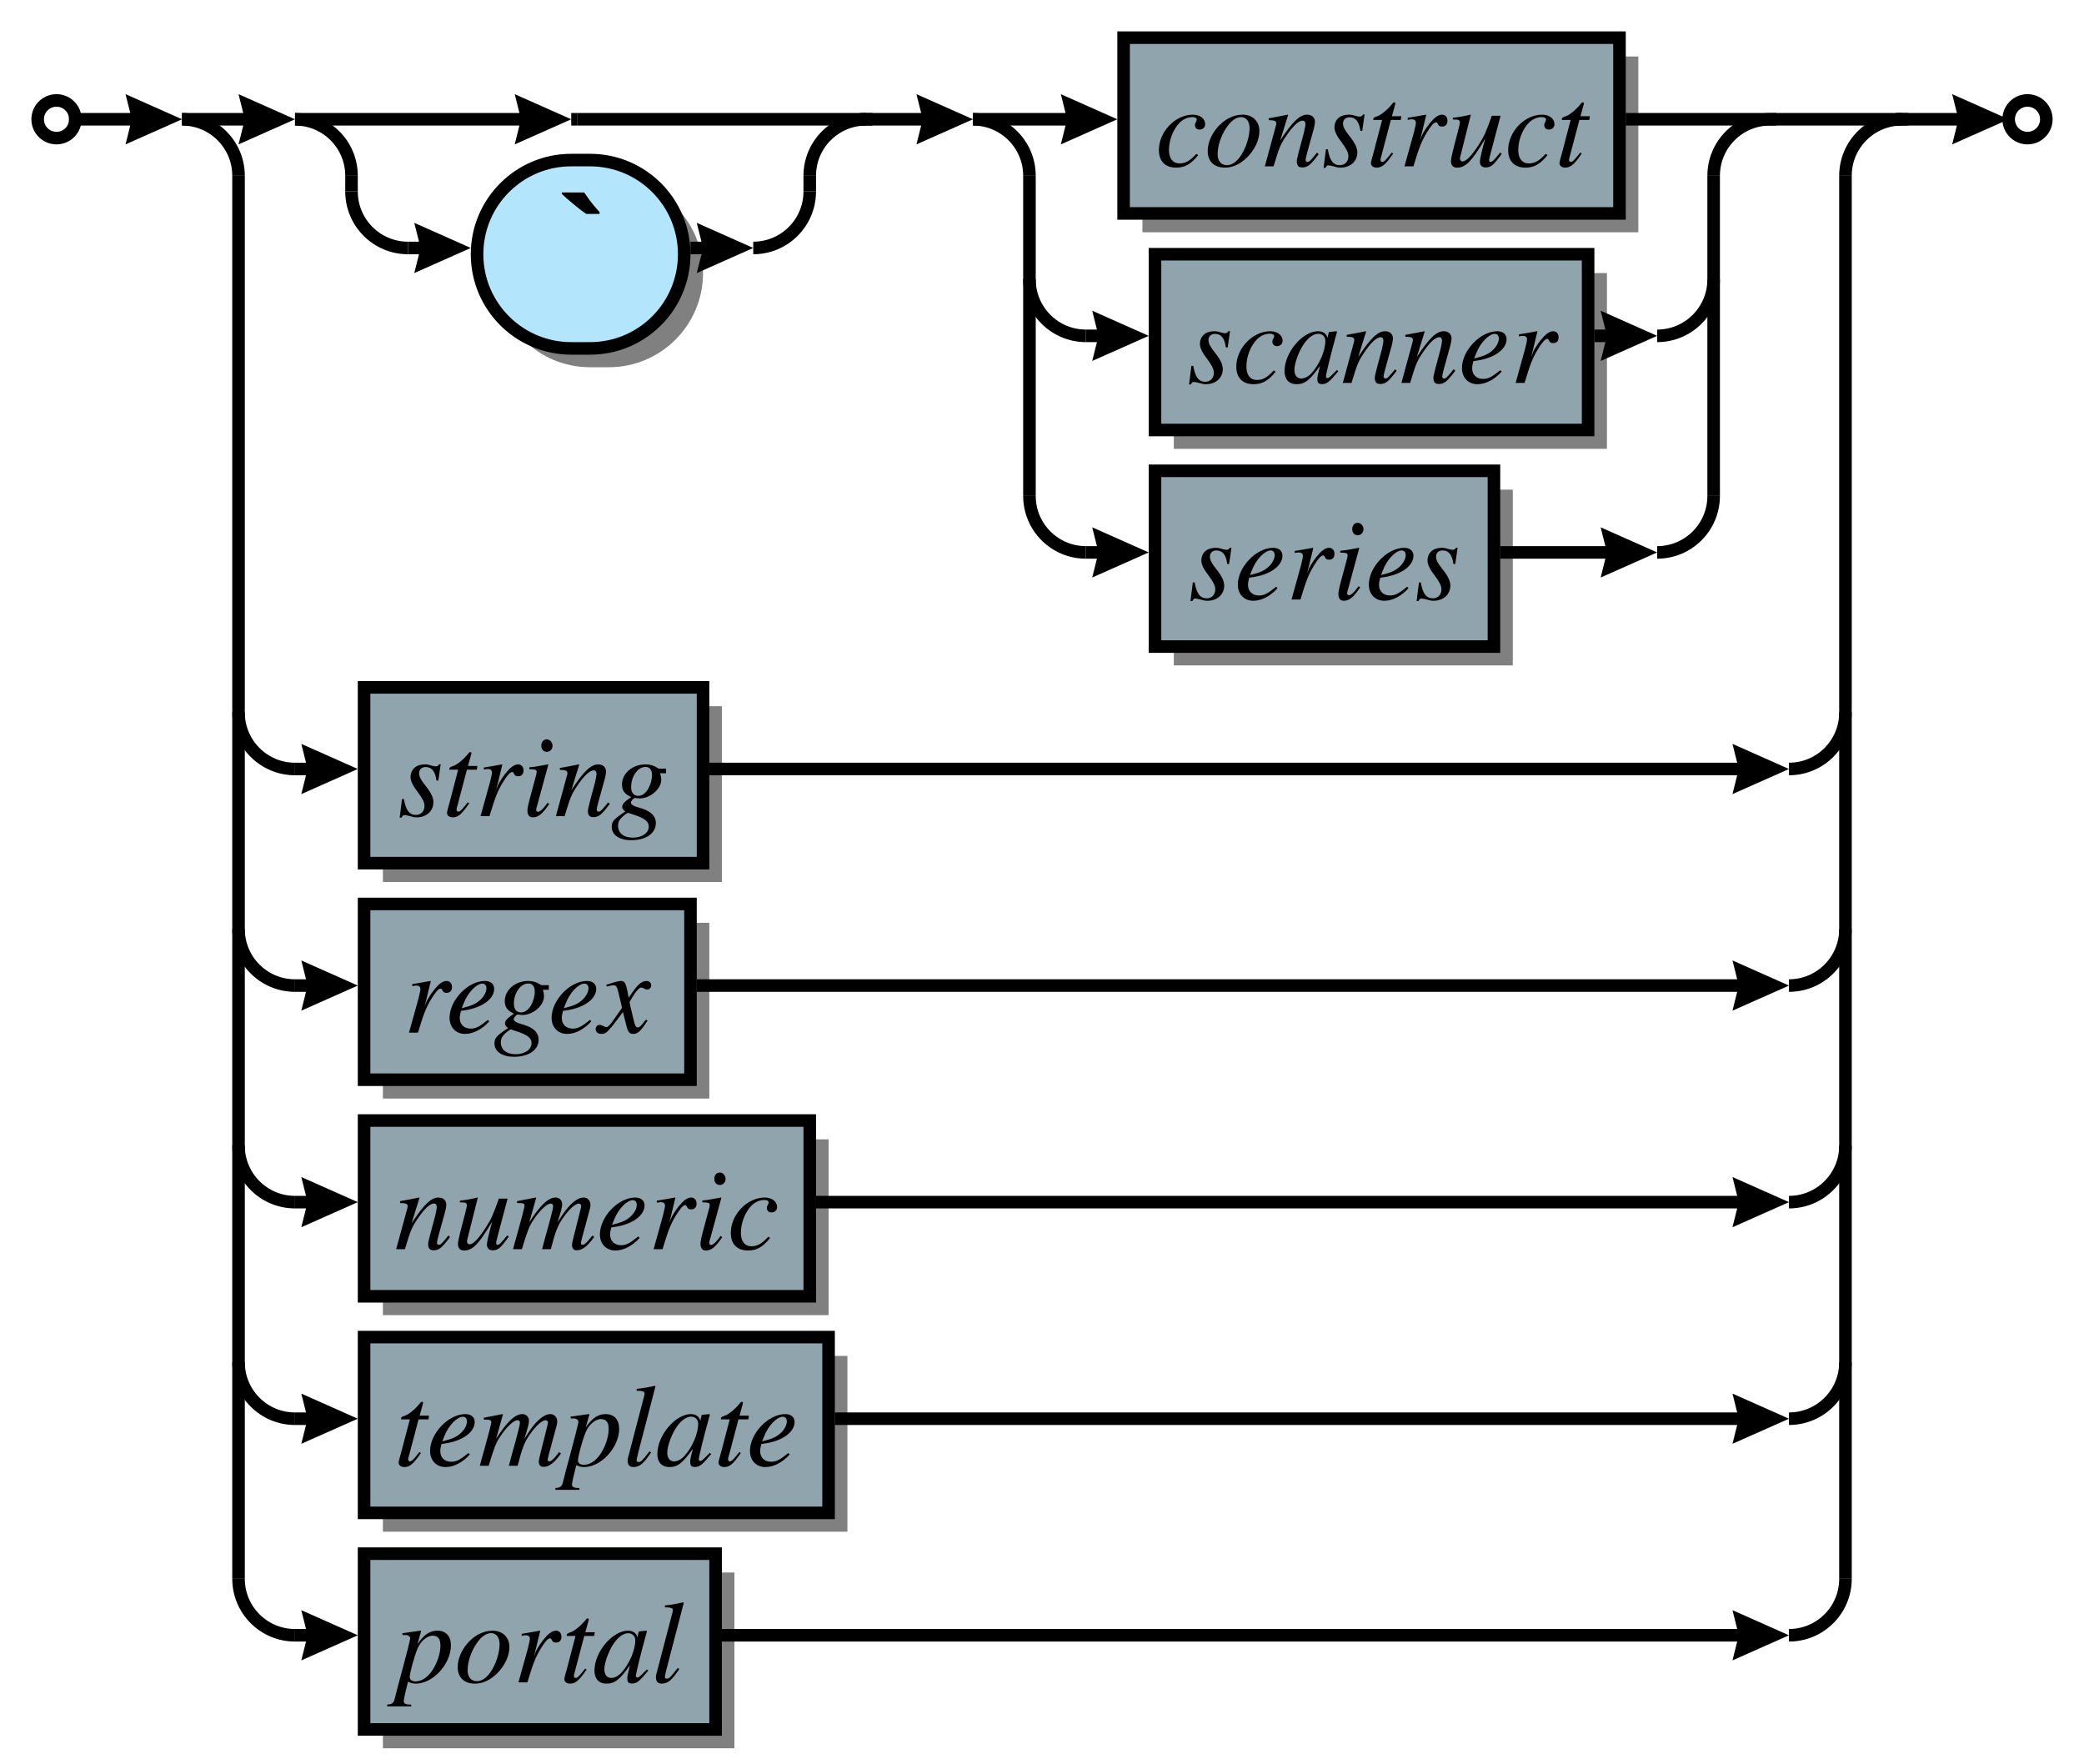
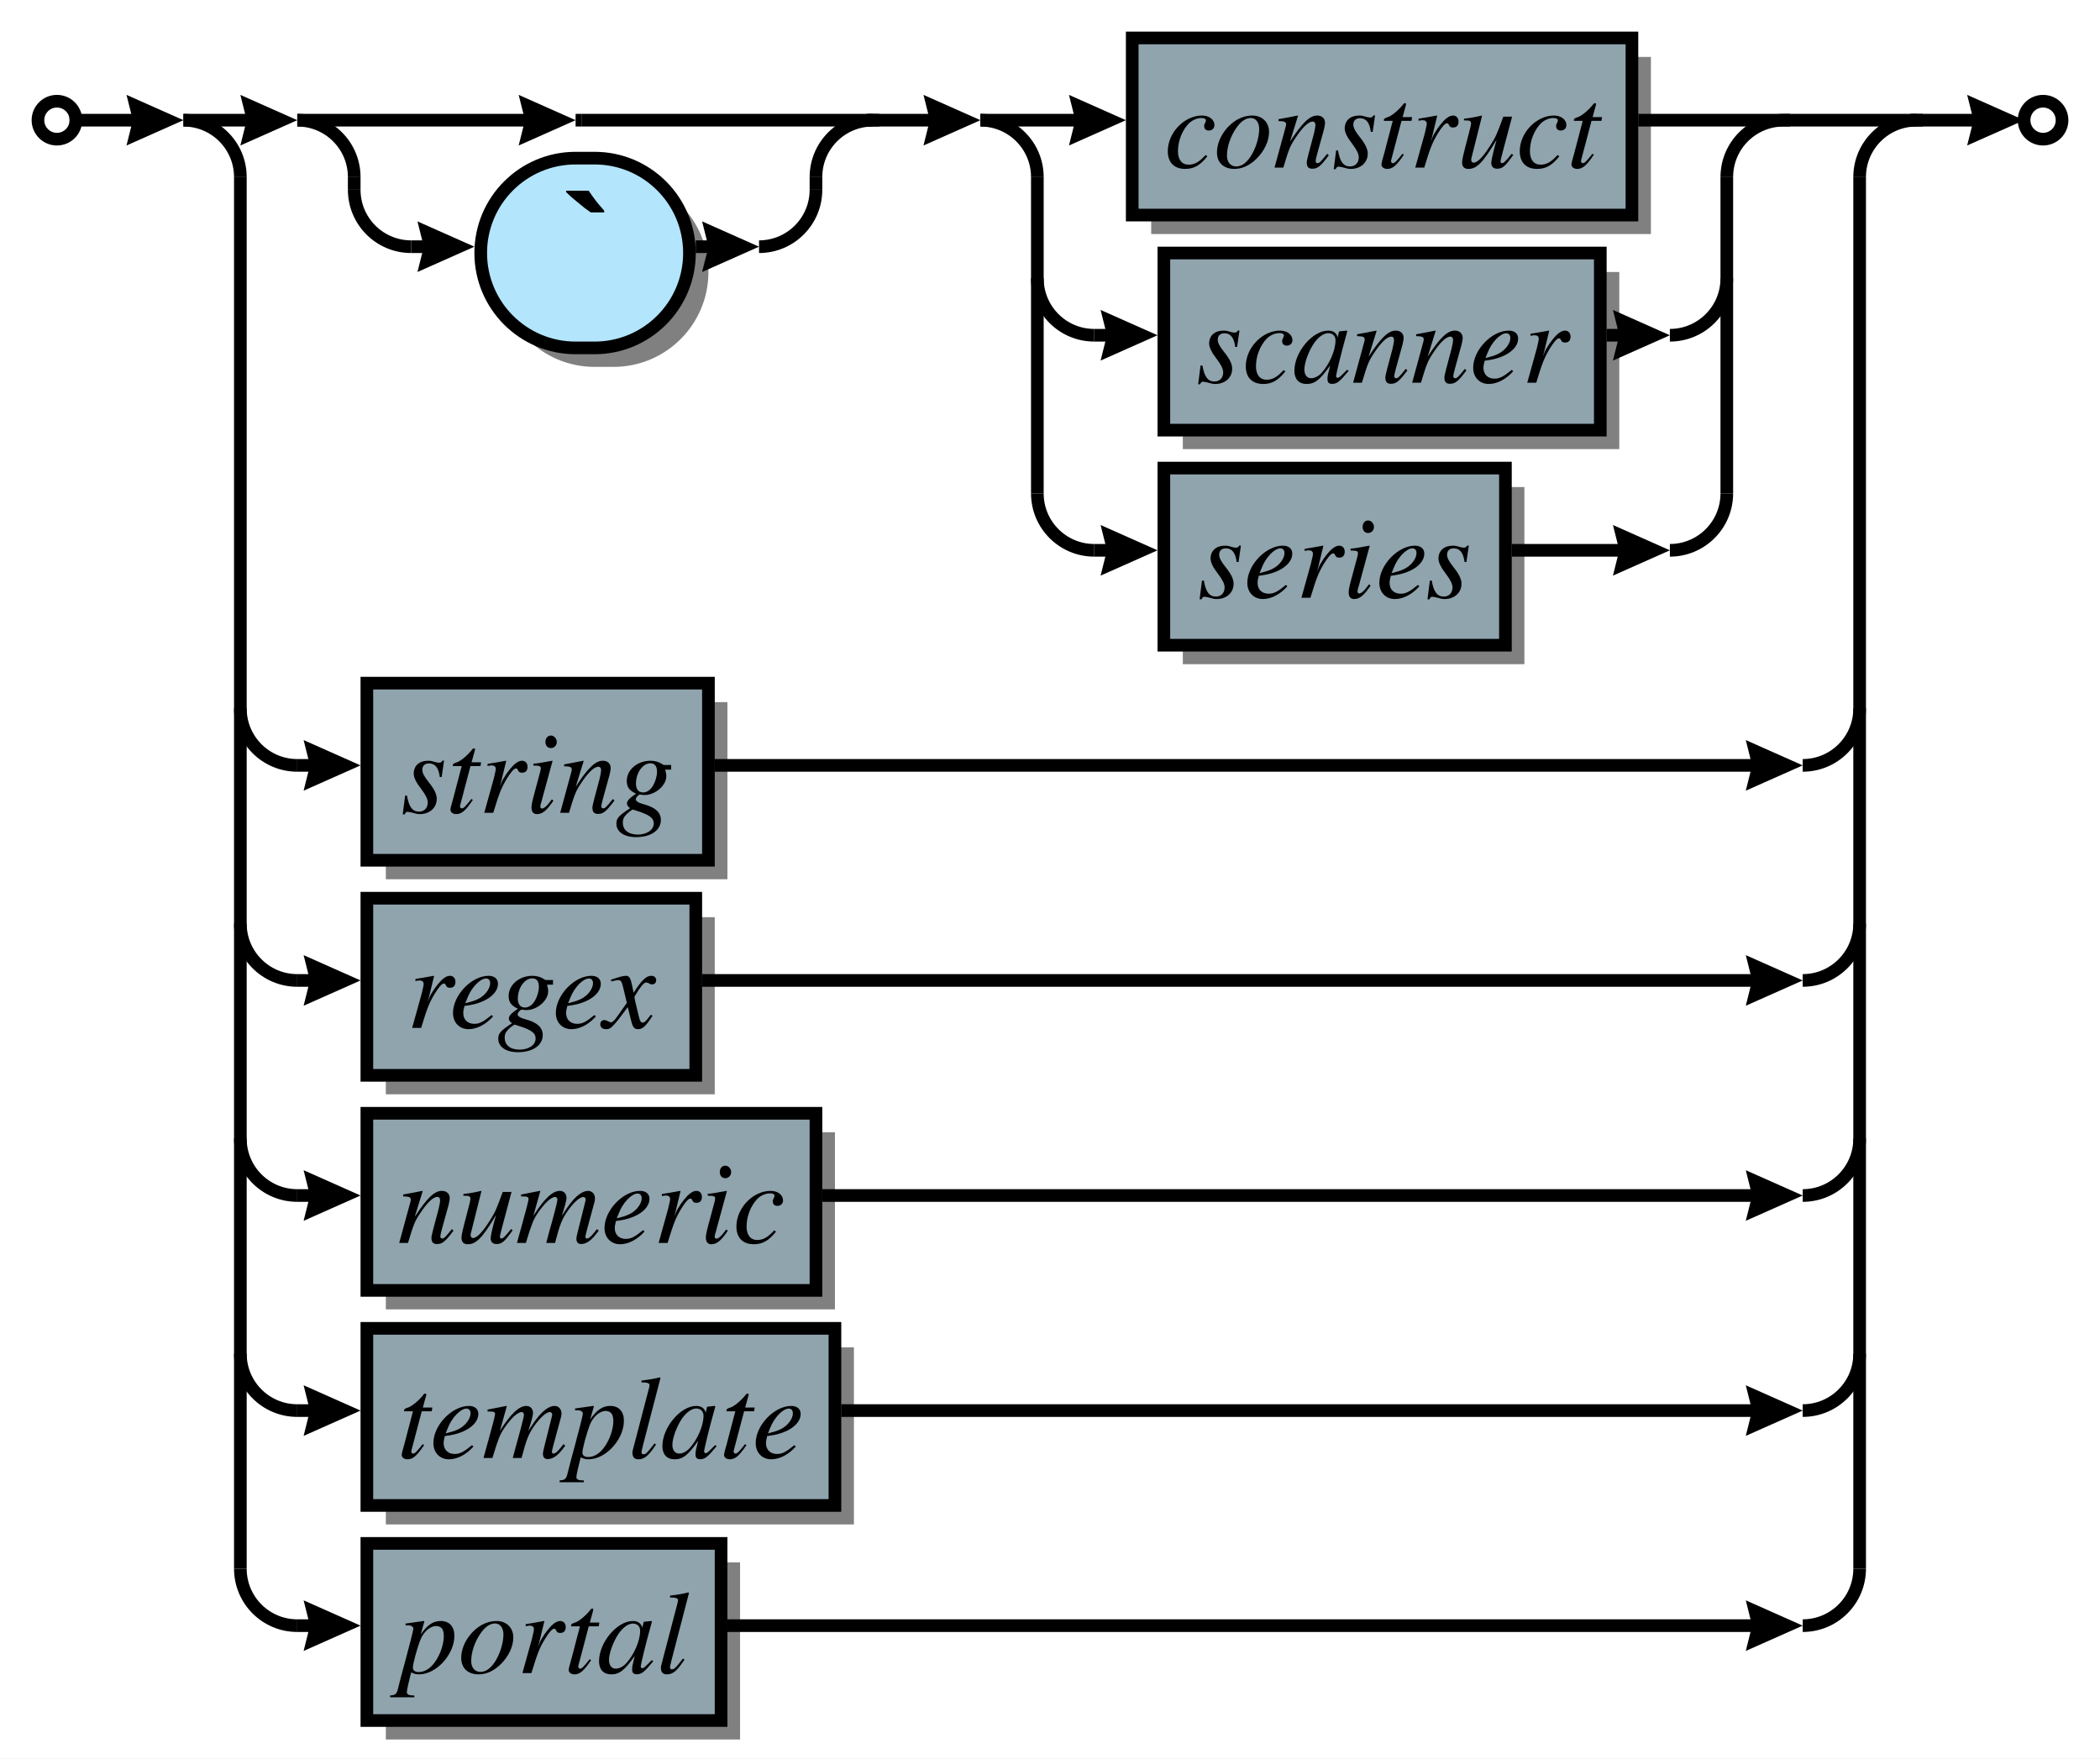
- <svg xmlns="http://www.w3.org/2000/svg" xml:space="preserve" width="332" height="281" version="1.1">
+ <svg xmlns="http://www.w3.org/2000/svg" xml:space="preserve" width="332" height="278" version="1.1">
  <style type="text/css">

+ .box_font {fill:#000000; text-anchor:middle;
+     font-family:Times; font-size:14pt; font-weight:normal; font-style:italic;}
+ .title_font {fill:#000000; text-anchor:middle;
+     font-family:Sans; font-size:22pt; font-weight:bold; font-style:normal;}
.bubble_font {fill:#000000; text-anchor:middle;
    font-family:Sans; font-size:14pt; font-weight:bold; font-style:normal;}
.token_font {fill:#000000; text-anchor:middle;
    font-family:Sans; font-size:16pt; font-weight:bold; font-style:normal;}
- .box_font {fill:#000000; text-anchor:middle;
-     font-family:Times; font-size:14pt; font-weight:normal; font-style:italic;}
- .title_font {fill:#000000; text-anchor:middle;
-     font-family:Sans; font-size:22pt; font-weight:bold; font-style:normal;}
.label {fill:#000;
  text-anchor:middle;
  font-size:16pt; font-weight:bold; font-family:Sans;}
.link {fill: #0D47A1;}
.link:hover {fill: #0D47A1; text-decoration:underline;}
.link:visited {fill: #4A148C;}

</style>
  <defs>
    <marker id="arrow" markerWidth="5" markerHeight="4" refX="2.5" refY="2" orient="auto" markerUnits="strokeWidth">
      <path d="M0,0 L0.5,2 L0,4 L4.5,2 z" fill="#000000" />
    </marker>
  </defs>
  <rect width="100%" height="100%" fill="white" />
-   <path d="M94.0,58.5 A15.0,15.0 0 0,1 94.0,28.5 H97.0 A15.0,15.0 0 0,1 97.0,58.5 z" fill-opacity="0.498" fill="#000000" stroke="none" />
-   <rect x="182.0" y="9.0" width="79.0" height="28.0" fill-opacity="0.498" fill="#000000" stroke="none" />
-   <rect x="187.0" y="43.5" width="69.0" height="28.0" fill-opacity="0.498" fill="#000000" stroke="none" />
-   <rect x="187.0" y="78.0" width="54.0" height="28.0" fill-opacity="0.498" fill="#000000" stroke="none" />
-   <rect x="61.0" y="112.5" width="54.0" height="28.0" fill-opacity="0.498" fill="#000000" stroke="none" />
-   <rect x="61.0" y="147.0" width="52.0" height="28.0" fill-opacity="0.498" fill="#000000" stroke="none" />
-   <rect x="61.0" y="181.5" width="71.0" height="28.0" fill-opacity="0.498" fill="#000000" stroke="none" />
-   <rect x="61.0" y="216.0" width="74.0" height="28.0" fill-opacity="0.498" fill="#000000" stroke="none" />
-   <rect x="61.0" y="250.5" width="56.0" height="28.0" fill-opacity="0.498" fill="#000000" stroke="none" />
-   <circle cx="9.0" cy="19.0" r="3.0" fill="#FFFFFF" stroke="#000000" stroke-width="2" />
+   <path d="M94.0,58.0 A15.0,15.0 0 0,1 94.0,28.0 H97.0 A15.0,15.0 0 0,1 97.0,58.0 z" stroke="none" fill-opacity="0.498" fill="#000000" />
+   <rect x="182.0" y="9.0" width="79.0" height="28.0" stroke="none" fill-opacity="0.498" fill="#000000" />
+   <rect x="187.0" y="43.0" width="69.0" height="28.0" stroke="none" fill-opacity="0.498" fill="#000000" />
+   <rect x="187.0" y="77.0" width="54.0" height="28.0" stroke="none" fill-opacity="0.498" fill="#000000" />
+   <rect x="61.0" y="111.0" width="54.0" height="28.0" stroke="none" fill-opacity="0.498" fill="#000000" />
+   <rect x="61.0" y="145.0" width="52.0" height="28.0" stroke="none" fill-opacity="0.498" fill="#000000" />
+   <rect x="61.0" y="179.0" width="71.0" height="28.0" stroke="none" fill-opacity="0.498" fill="#000000" />
+   <rect x="61.0" y="213.0" width="74.0" height="28.0" stroke="none" fill-opacity="0.498" fill="#000000" />
+   <rect x="61.0" y="247.0" width="56.0" height="28.0" stroke="none" fill-opacity="0.498" fill="#000000" />
+   <circle cx="9" cy="19.0" r="3" stroke="#000000" stroke-width="2" fill="#FFFFFF" />
  <line x1="91.0" y1="19.0" x2="92.0" y2="19.0" stroke="#000000" stroke-width="2" />
-   <path d="M91.0,55.5 A15.0,15.0 0 0,1 91.0,25.5 H94.0 A15.0,15.0 0 0,1 94.0,55.5 z" fill="#B3E5FC" stroke="#000000" stroke-width="2" />
-   <text class="token_font" x="92.5" y="47.0">`</text>
+   <path d="M91.0,55.0 A15.0,15.0 0 0,1 91.0,25.0 H94.0 A15.0,15.0 0 0,1 94.0,55.0 z" stroke="#000000" stroke-width="2" fill="#B3E5FC" />
+   <text class="token_font" x="92.5" y="46.5">`</text>
  <line x1="47.0" y1="19.0" x2="87.0" y2="19.0" stroke="#000000" stroke-width="2" marker-end="url(#arrow)" />
  <line x1="92.0" y1="19.0" x2="139.0" y2="19.0" stroke="#000000" stroke-width="2" />
-   <path d="M56.0,28.0 A9.0,9.0 0 0,0 47.0,19.0" fill="none" stroke="#000000" stroke-width="2" />
-   <line x1="65.0" y1="39.5" x2="71.0" y2="39.5" stroke="#000000" stroke-width="2" marker-end="url(#arrow)" />
-   <line x1="110.0" y1="39.5" x2="116.0" y2="39.5" stroke="#000000" stroke-width="2" marker-end="url(#arrow)" />
-   <path d="M56.0,30.5 A9.0,9.0 0 0,0 65.0,39.5" fill="none" stroke="#000000" stroke-width="2" />
-   <path d="M120.0,39.5 A9.0,9.0 0 0,0 129.0,30.5" fill="none" stroke="#000000" stroke-width="2" />
-   <path d="M138.0,19.0 A9.0,9.0 0 0,0 129.0,28.0" fill="none" stroke="#000000" stroke-width="2" />
-   <line x1="56.0" y1="30.5" x2="56.0" y2="28.0" stroke="#000000" stroke-width="2" />
-   <line x1="129.0" y1="30.5" x2="129.0" y2="28.0" stroke="#000000" stroke-width="2" />
-   <rect x="179.0" y="6.0" width="79.0" height="28.0" fill="#90A4AE" stroke="#000000" stroke-width="2" />
+   <path d="M56.0,28.0 A9.0,9.0 0 0,0 47.0,19.0" stroke="#000000" stroke-width="2" fill="none" />
+   <line x1="65.0" y1="39.0" x2="71.0" y2="39.0" stroke="#000000" stroke-width="2" marker-end="url(#arrow)" />
+   <line x1="110.0" y1="39.0" x2="116.0" y2="39.0" stroke="#000000" stroke-width="2" marker-end="url(#arrow)" />
+   <path d="M56.0,30.0 A9.0,9.0 0 0,0 65.0,39.0" stroke="#000000" stroke-width="2" fill="none" />
+   <path d="M120.0,39.0 A9.0,9.0 0 0,0 129.0,30.0" stroke="#000000" stroke-width="2" fill="none" />
+   <path d="M138.0,19.0 A9.0,9.0 0 0,0 129.0,28.0" stroke="#000000" stroke-width="2" fill="none" />
+   <line x1="56.0" y1="30.0" x2="56.0" y2="28.0" stroke="#000000" stroke-width="2" />
+   <line x1="129.0" y1="30.0" x2="129.0" y2="28.0" stroke="#000000" stroke-width="2" />
+   <rect x="179.0" y="6.0" width="79.0" height="28.0" stroke="#000000" stroke-width="2" fill="#90A4AE" />
  <text class="box_font" x="218.5" y="26.5">construct</text>
-   <rect x="184.0" y="40.5" width="69.0" height="28.0" fill="#90A4AE" stroke="#000000" stroke-width="2" />
-   <text class="box_font" x="218.5" y="61.0">scanner</text>
-   <rect x="184.0" y="75.0" width="54.0" height="28.0" fill="#90A4AE" stroke="#000000" stroke-width="2" />
-   <text class="box_font" x="211.0" y="95.5">series</text>
+   <rect x="184.0" y="40.0" width="69.0" height="28.0" stroke="#000000" stroke-width="2" fill="#90A4AE" />
+   <text class="box_font" x="218.5" y="60.5">scanner</text>
+   <rect x="184.0" y="74.0" width="54.0" height="28.0" stroke="#000000" stroke-width="2" fill="#90A4AE" />
+   <text class="box_font" x="211.0" y="94.5">series</text>
  <line x1="155.0" y1="19.0" x2="174.0" y2="19.0" stroke="#000000" stroke-width="2" marker-end="url(#arrow)" />
  <line x1="259.0" y1="19.0" x2="283.0" y2="19.0" stroke="#000000" stroke-width="2" />
-   <path d="M164.0,28.0 A9.0,9.0 0 0,0 155.0,19.0" fill="none" stroke="#000000" stroke-width="2" />
-   <line x1="173.0" y1="53.5" x2="179.0" y2="53.5" stroke="#000000" stroke-width="2" marker-end="url(#arrow)" />
-   <line x1="254.0" y1="53.5" x2="260.0" y2="53.5" stroke="#000000" stroke-width="2" marker-end="url(#arrow)" />
-   <path d="M164.0,44.5 A9.0,9.0 0 0,0 173.0,53.5" fill="none" stroke="#000000" stroke-width="2" />
-   <path d="M264.0,53.5 A9.0,9.0 0 0,0 273.0,44.5" fill="none" stroke="#000000" stroke-width="2" />
-   <line x1="173.0" y1="88.0" x2="179.0" y2="88.0" stroke="#000000" stroke-width="2" marker-end="url(#arrow)" />
-   <line x1="239.0" y1="88.0" x2="260.0" y2="88.0" stroke="#000000" stroke-width="2" marker-end="url(#arrow)" />
-   <path d="M164.0,79.0 A9.0,9.0 0 0,0 173.0,88.0" fill="none" stroke="#000000" stroke-width="2" />
-   <path d="M264.0,88.0 A9.0,9.0 0 0,0 273.0,79.0" fill="none" stroke="#000000" stroke-width="2" />
-   <path d="M282.0,19.0 A9.0,9.0 0 0,0 273.0,28.0" fill="none" stroke="#000000" stroke-width="2" />
-   <line x1="164.0" y1="79.0" x2="164.0" y2="28.0" stroke="#000000" stroke-width="2" />
-   <line x1="273.0" y1="79.0" x2="273.0" y2="28.0" stroke="#000000" stroke-width="2" />
+   <path d="M164.0,28.0 A9.0,9.0 0 0,0 155.0,19.0" stroke="#000000" stroke-width="2" fill="none" />
+   <line x1="173.0" y1="53.0" x2="179.0" y2="53.0" stroke="#000000" stroke-width="2" marker-end="url(#arrow)" />
+   <line x1="254.0" y1="53.0" x2="260.0" y2="53.0" stroke="#000000" stroke-width="2" marker-end="url(#arrow)" />
+   <path d="M164.0,44.0 A9.0,9.0 0 0,0 173.0,53.0" stroke="#000000" stroke-width="2" fill="none" />
+   <path d="M264.0,53.0 A9.0,9.0 0 0,0 273.0,44.0" stroke="#000000" stroke-width="2" fill="none" />
+   <line x1="173.0" y1="87.0" x2="179.0" y2="87.0" stroke="#000000" stroke-width="2" marker-end="url(#arrow)" />
+   <line x1="239.0" y1="87.0" x2="260.0" y2="87.0" stroke="#000000" stroke-width="2" marker-end="url(#arrow)" />
+   <path d="M164.0,78.0 A9.0,9.0 0 0,0 173.0,87.0" stroke="#000000" stroke-width="2" fill="none" />
+   <path d="M264.0,87.0 A9.0,9.0 0 0,0 273.0,78.0" stroke="#000000" stroke-width="2" fill="none" />
+   <path d="M282.0,19.0 A9.0,9.0 0 0,0 273.0,28.0" stroke="#000000" stroke-width="2" fill="none" />
+   <line x1="164.0" y1="78.0" x2="164.0" y2="28.0" stroke="#000000" stroke-width="2" />
+   <line x1="273.0" y1="78.0" x2="273.0" y2="28.0" stroke="#000000" stroke-width="2" />
  <line x1="137.0" y1="19.0" x2="151.0" y2="19.0" stroke="#000000" stroke-width="2" marker-end="url(#arrow)" />
-   <rect x="58.0" y="109.5" width="54.0" height="28.0" fill="#90A4AE" stroke="#000000" stroke-width="2" />
-   <text class="box_font" x="85.0" y="130.0">string</text>
-   <rect x="58.0" y="144.0" width="52.0" height="28.0" fill="#90A4AE" stroke="#000000" stroke-width="2" />
-   <text class="box_font" x="84.0" y="164.5">regex</text>
-   <rect x="58.0" y="178.5" width="71.0" height="28.0" fill="#90A4AE" stroke="#000000" stroke-width="2" />
-   <text class="box_font" x="93.5" y="199.0">numeric</text>
-   <rect x="58.0" y="213.0" width="74.0" height="28.0" fill="#90A4AE" stroke="#000000" stroke-width="2" />
-   <text class="box_font" x="95.0" y="233.5">template</text>
-   <rect x="58.0" y="247.5" width="56.0" height="28.0" fill="#90A4AE" stroke="#000000" stroke-width="2" />
-   <text class="box_font" x="86.0" y="268.0">portal</text>
-   <line x1="29.0" y1="19.0" x2="43.0" y2="19.0" stroke="#000000" stroke-width="2" marker-end="url(#arrow)" />
+   <rect x="58.0" y="108.0" width="54.0" height="28.0" stroke="#000000" stroke-width="2" fill="#90A4AE" />
+   <text class="box_font" x="85.0" y="128.5">string</text>
+   <rect x="58.0" y="142.0" width="52.0" height="28.0" stroke="#000000" stroke-width="2" fill="#90A4AE" />
+   <text class="box_font" x="84.0" y="162.5">regex</text>
+   <rect x="58.0" y="176.0" width="71.0" height="28.0" stroke="#000000" stroke-width="2" fill="#90A4AE" />
+   <text class="box_font" x="93.5" y="196.5">numeric</text>
+   <rect x="58.0" y="210.0" width="74.0" height="28.0" stroke="#000000" stroke-width="2" fill="#90A4AE" />
+   <text class="box_font" x="95.0" y="230.5">template</text>
+   <rect x="58.0" y="244.0" width="56.0" height="28.0" stroke="#000000" stroke-width="2" fill="#90A4AE" />
+   <text class="box_font" x="86.0" y="264.5">portal</text>
+   <line x1="29" y1="19.0" x2="43.0" y2="19.0" stroke="#000000" stroke-width="2" marker-end="url(#arrow)" />
  <line x1="282.0" y1="19.0" x2="304.0" y2="19.0" stroke="#000000" stroke-width="2" />
-   <path d="M38.0,28.0 A9.0,9.0 0 0,0 29.0,19.0" fill="none" stroke="#000000" stroke-width="2" />
-   <line x1="47.0" y1="122.5" x2="53.0" y2="122.5" stroke="#000000" stroke-width="2" marker-end="url(#arrow)" />
-   <line x1="113.0" y1="122.5" x2="281.0" y2="122.5" stroke="#000000" stroke-width="2" marker-end="url(#arrow)" />
-   <path d="M38.0,113.5 A9.0,9.0 0 0,0 47.0,122.5" fill="none" stroke="#000000" stroke-width="2" />
-   <path d="M285.0,122.5 A9.0,9.0 0 0,0 294.0,113.5" fill="none" stroke="#000000" stroke-width="2" />
-   <line x1="47.0" y1="157.0" x2="53.0" y2="157.0" stroke="#000000" stroke-width="2" marker-end="url(#arrow)" />
-   <line x1="111.0" y1="157.0" x2="281.0" y2="157.0" stroke="#000000" stroke-width="2" marker-end="url(#arrow)" />
-   <path d="M38.0,148.0 A9.0,9.0 0 0,0 47.0,157.0" fill="none" stroke="#000000" stroke-width="2" />
-   <path d="M285.0,157.0 A9.0,9.0 0 0,0 294.0,148.0" fill="none" stroke="#000000" stroke-width="2" />
-   <line x1="47.0" y1="191.5" x2="53.0" y2="191.5" stroke="#000000" stroke-width="2" marker-end="url(#arrow)" />
-   <line x1="130.0" y1="191.5" x2="281.0" y2="191.5" stroke="#000000" stroke-width="2" marker-end="url(#arrow)" />
-   <path d="M38.0,182.5 A9.0,9.0 0 0,0 47.0,191.5" fill="none" stroke="#000000" stroke-width="2" />
-   <path d="M285.0,191.5 A9.0,9.0 0 0,0 294.0,182.5" fill="none" stroke="#000000" stroke-width="2" />
-   <line x1="47.0" y1="226.0" x2="53.0" y2="226.0" stroke="#000000" stroke-width="2" marker-end="url(#arrow)" />
-   <line x1="133.0" y1="226.0" x2="281.0" y2="226.0" stroke="#000000" stroke-width="2" marker-end="url(#arrow)" />
-   <path d="M38.0,217.0 A9.0,9.0 0 0,0 47.0,226.0" fill="none" stroke="#000000" stroke-width="2" />
-   <path d="M285.0,226.0 A9.0,9.0 0 0,0 294.0,217.0" fill="none" stroke="#000000" stroke-width="2" />
-   <line x1="47.0" y1="260.5" x2="53.0" y2="260.5" stroke="#000000" stroke-width="2" marker-end="url(#arrow)" />
-   <line x1="115.0" y1="260.5" x2="281.0" y2="260.5" stroke="#000000" stroke-width="2" marker-end="url(#arrow)" />
-   <path d="M38.0,251.5 A9.0,9.0 0 0,0 47.0,260.5" fill="none" stroke="#000000" stroke-width="2" />
-   <path d="M285.0,260.5 A9.0,9.0 0 0,0 294.0,251.5" fill="none" stroke="#000000" stroke-width="2" />
-   <path d="M303.0,19.0 A9.0,9.0 0 0,0 294.0,28.0" fill="none" stroke="#000000" stroke-width="2" />
-   <line x1="38.0" y1="251.5" x2="38.0" y2="28.0" stroke="#000000" stroke-width="2" />
-   <line x1="294.0" y1="251.5" x2="294.0" y2="28.0" stroke="#000000" stroke-width="2" />
-   <line x1="11.0" y1="19.0" x2="25.0" y2="19.0" stroke="#000000" stroke-width="2" marker-end="url(#arrow)" />
-   <circle cx="323.0" cy="19.0" r="3.0" fill="#FFFFFF" stroke="#000000" stroke-width="2" />
+   <path d="M38.0,28.0 A9,9 0 0,0 29.0,19.0" stroke="#000000" stroke-width="2" fill="none" />
+   <line x1="47" y1="121.0" x2="53.0" y2="121.0" stroke="#000000" stroke-width="2" marker-end="url(#arrow)" />
+   <line x1="113.0" y1="121.0" x2="281.0" y2="121.0" stroke="#000000" stroke-width="2" marker-end="url(#arrow)" />
+   <path d="M38.0,112.0 A9,9 0 0,0 47.0,121.0" stroke="#000000" stroke-width="2" fill="none" />
+   <path d="M285.0,121.0 A9.0,9.0 0 0,0 294.0,112.0" stroke="#000000" stroke-width="2" fill="none" />
+   <line x1="47" y1="155.0" x2="53.0" y2="155.0" stroke="#000000" stroke-width="2" marker-end="url(#arrow)" />
+   <line x1="111.0" y1="155.0" x2="281.0" y2="155.0" stroke="#000000" stroke-width="2" marker-end="url(#arrow)" />
+   <path d="M38.0,146.0 A9,9 0 0,0 47.0,155.0" stroke="#000000" stroke-width="2" fill="none" />
+   <path d="M285.0,155.0 A9.0,9.0 0 0,0 294.0,146.0" stroke="#000000" stroke-width="2" fill="none" />
+   <line x1="47" y1="189.0" x2="53.0" y2="189.0" stroke="#000000" stroke-width="2" marker-end="url(#arrow)" />
+   <line x1="130.0" y1="189.0" x2="281.0" y2="189.0" stroke="#000000" stroke-width="2" marker-end="url(#arrow)" />
+   <path d="M38.0,180.0 A9,9 0 0,0 47.0,189.0" stroke="#000000" stroke-width="2" fill="none" />
+   <path d="M285.0,189.0 A9.0,9.0 0 0,0 294.0,180.0" stroke="#000000" stroke-width="2" fill="none" />
+   <line x1="47" y1="223.0" x2="53.0" y2="223.0" stroke="#000000" stroke-width="2" marker-end="url(#arrow)" />
+   <line x1="133.0" y1="223.0" x2="281.0" y2="223.0" stroke="#000000" stroke-width="2" marker-end="url(#arrow)" />
+   <path d="M38.0,214.0 A9,9 0 0,0 47.0,223.0" stroke="#000000" stroke-width="2" fill="none" />
+   <path d="M285.0,223.0 A9.0,9.0 0 0,0 294.0,214.0" stroke="#000000" stroke-width="2" fill="none" />
+   <line x1="47" y1="257.0" x2="53.0" y2="257.0" stroke="#000000" stroke-width="2" marker-end="url(#arrow)" />
+   <line x1="115.0" y1="257.0" x2="281.0" y2="257.0" stroke="#000000" stroke-width="2" marker-end="url(#arrow)" />
+   <path d="M38.0,248.0 A9,9 0 0,0 47.0,257.0" stroke="#000000" stroke-width="2" fill="none" />
+   <path d="M285.0,257.0 A9.0,9.0 0 0,0 294.0,248.0" stroke="#000000" stroke-width="2" fill="none" />
+   <path d="M303.0,19.0 A9.0,9.0 0 0,0 294.0,28.0" stroke="#000000" stroke-width="2" fill="none" />
+   <line x1="38" y1="248.0" x2="38" y2="28.0" stroke="#000000" stroke-width="2" />
+   <line x1="294.0" y1="248.0" x2="294.0" y2="28.0" stroke="#000000" stroke-width="2" />
+   <line x1="11" y1="19.0" x2="25.0" y2="19.0" stroke="#000000" stroke-width="2" marker-end="url(#arrow)" />
+   <circle cx="323.0" cy="19.0" r="3.0" stroke="#000000" stroke-width="2" fill="#FFFFFF" />
  <line x1="302.0" y1="19.0" x2="316.0" y2="19.0" stroke="#000000" stroke-width="2" marker-end="url(#arrow)" />
</svg>
